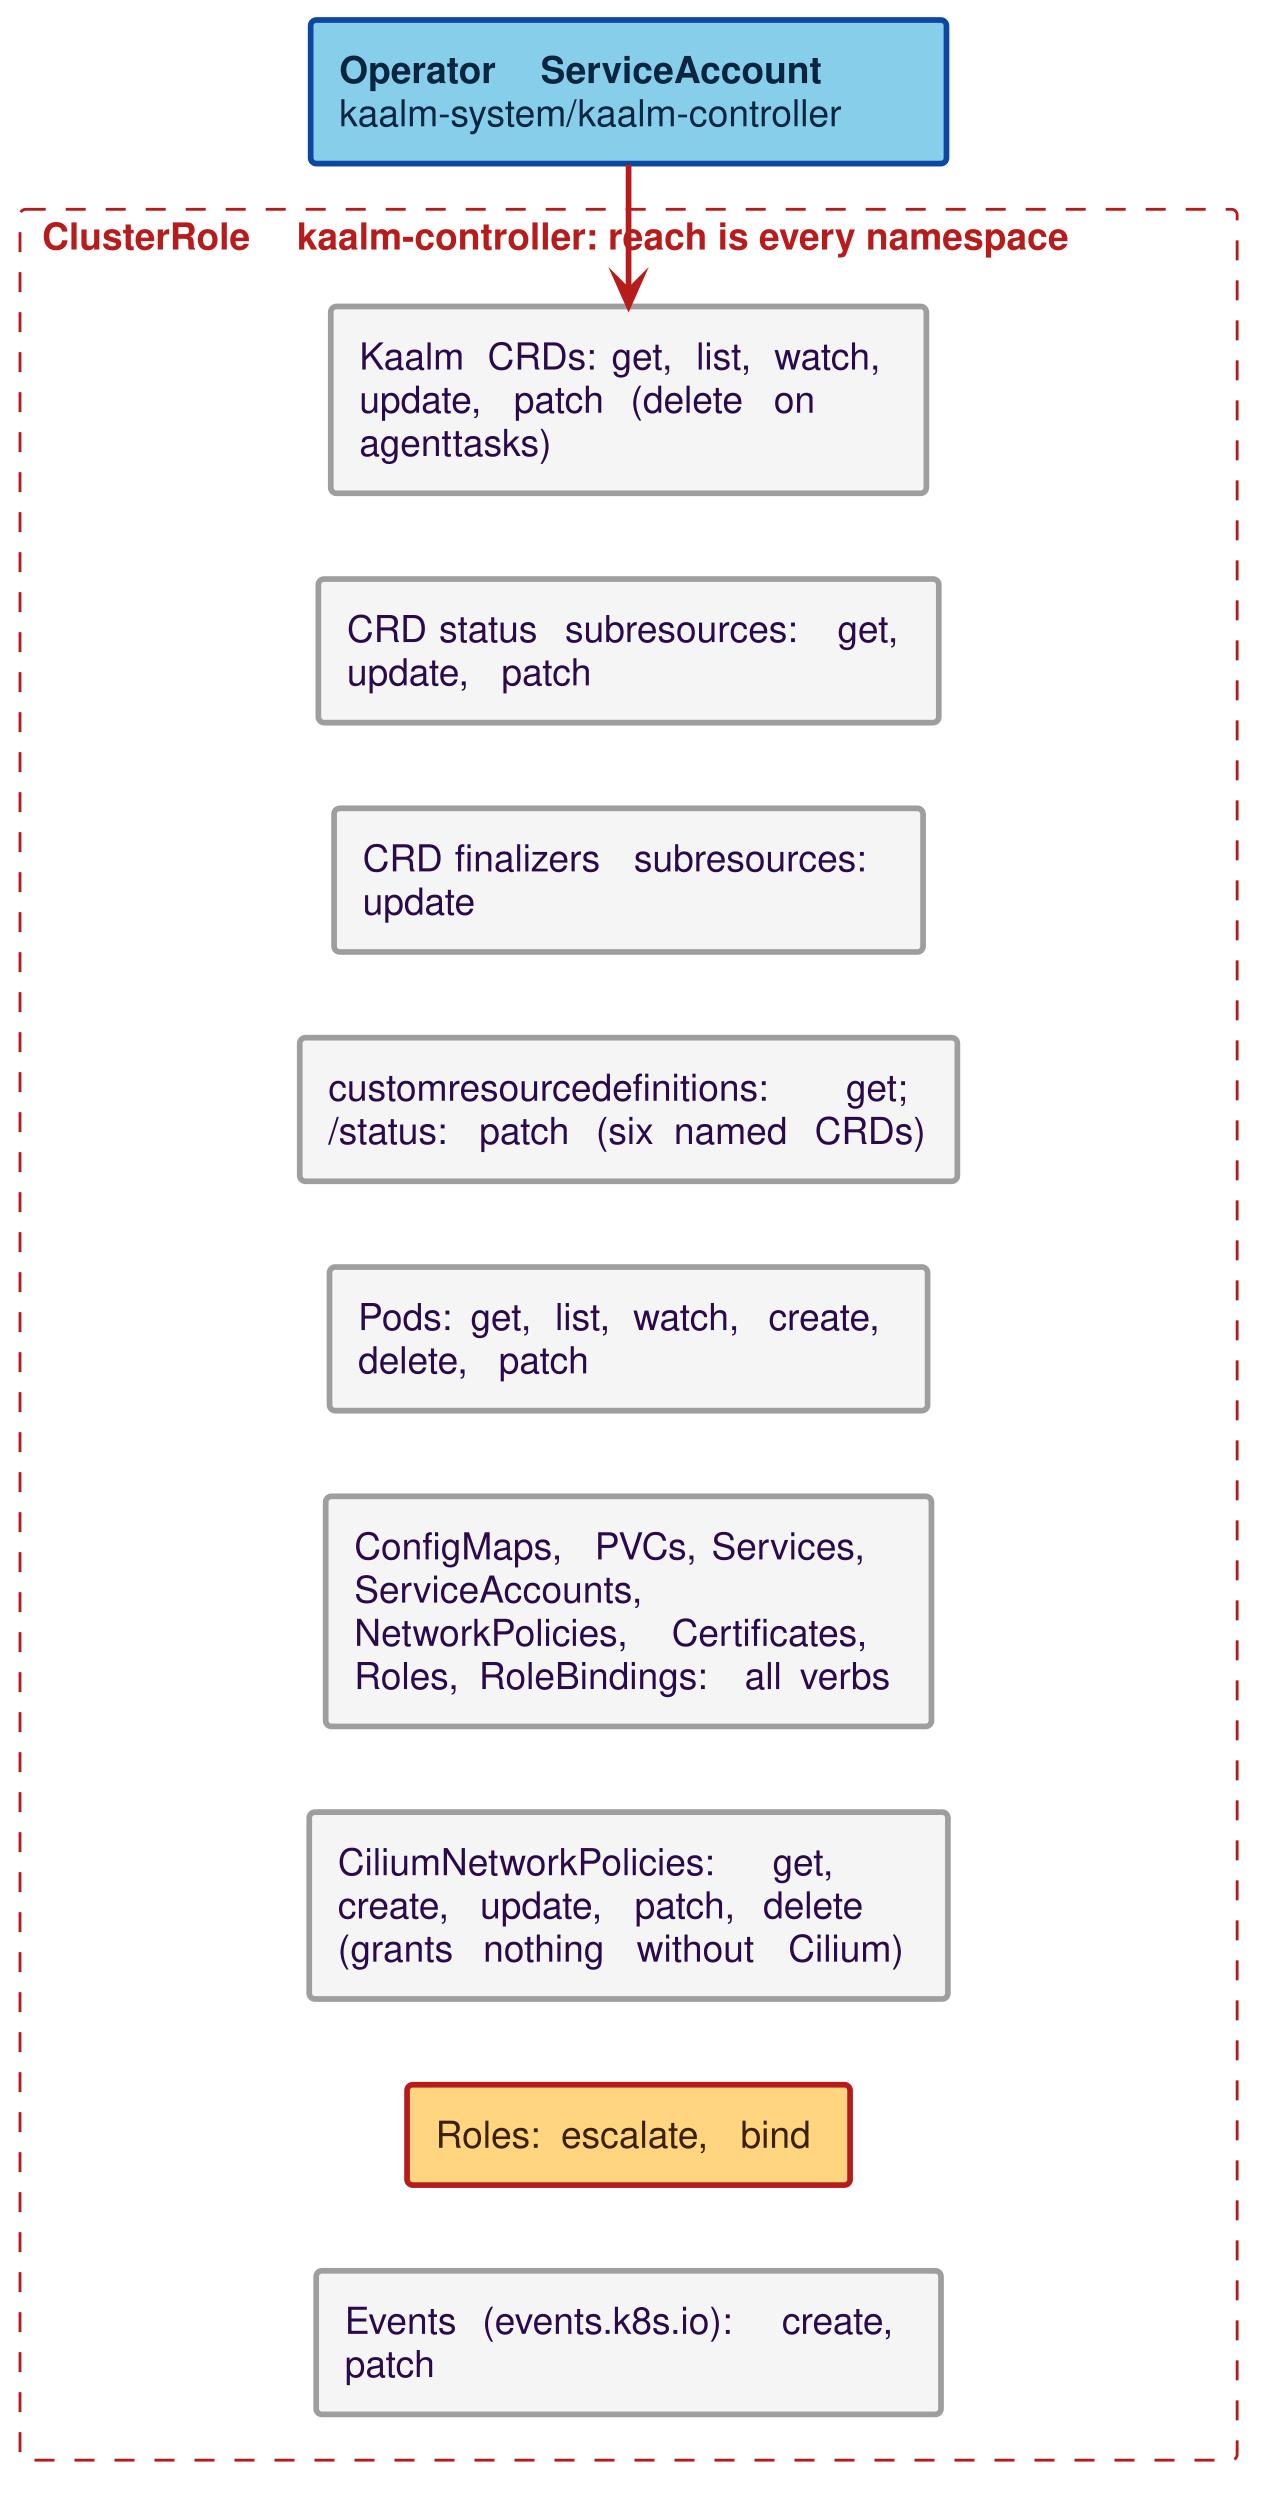
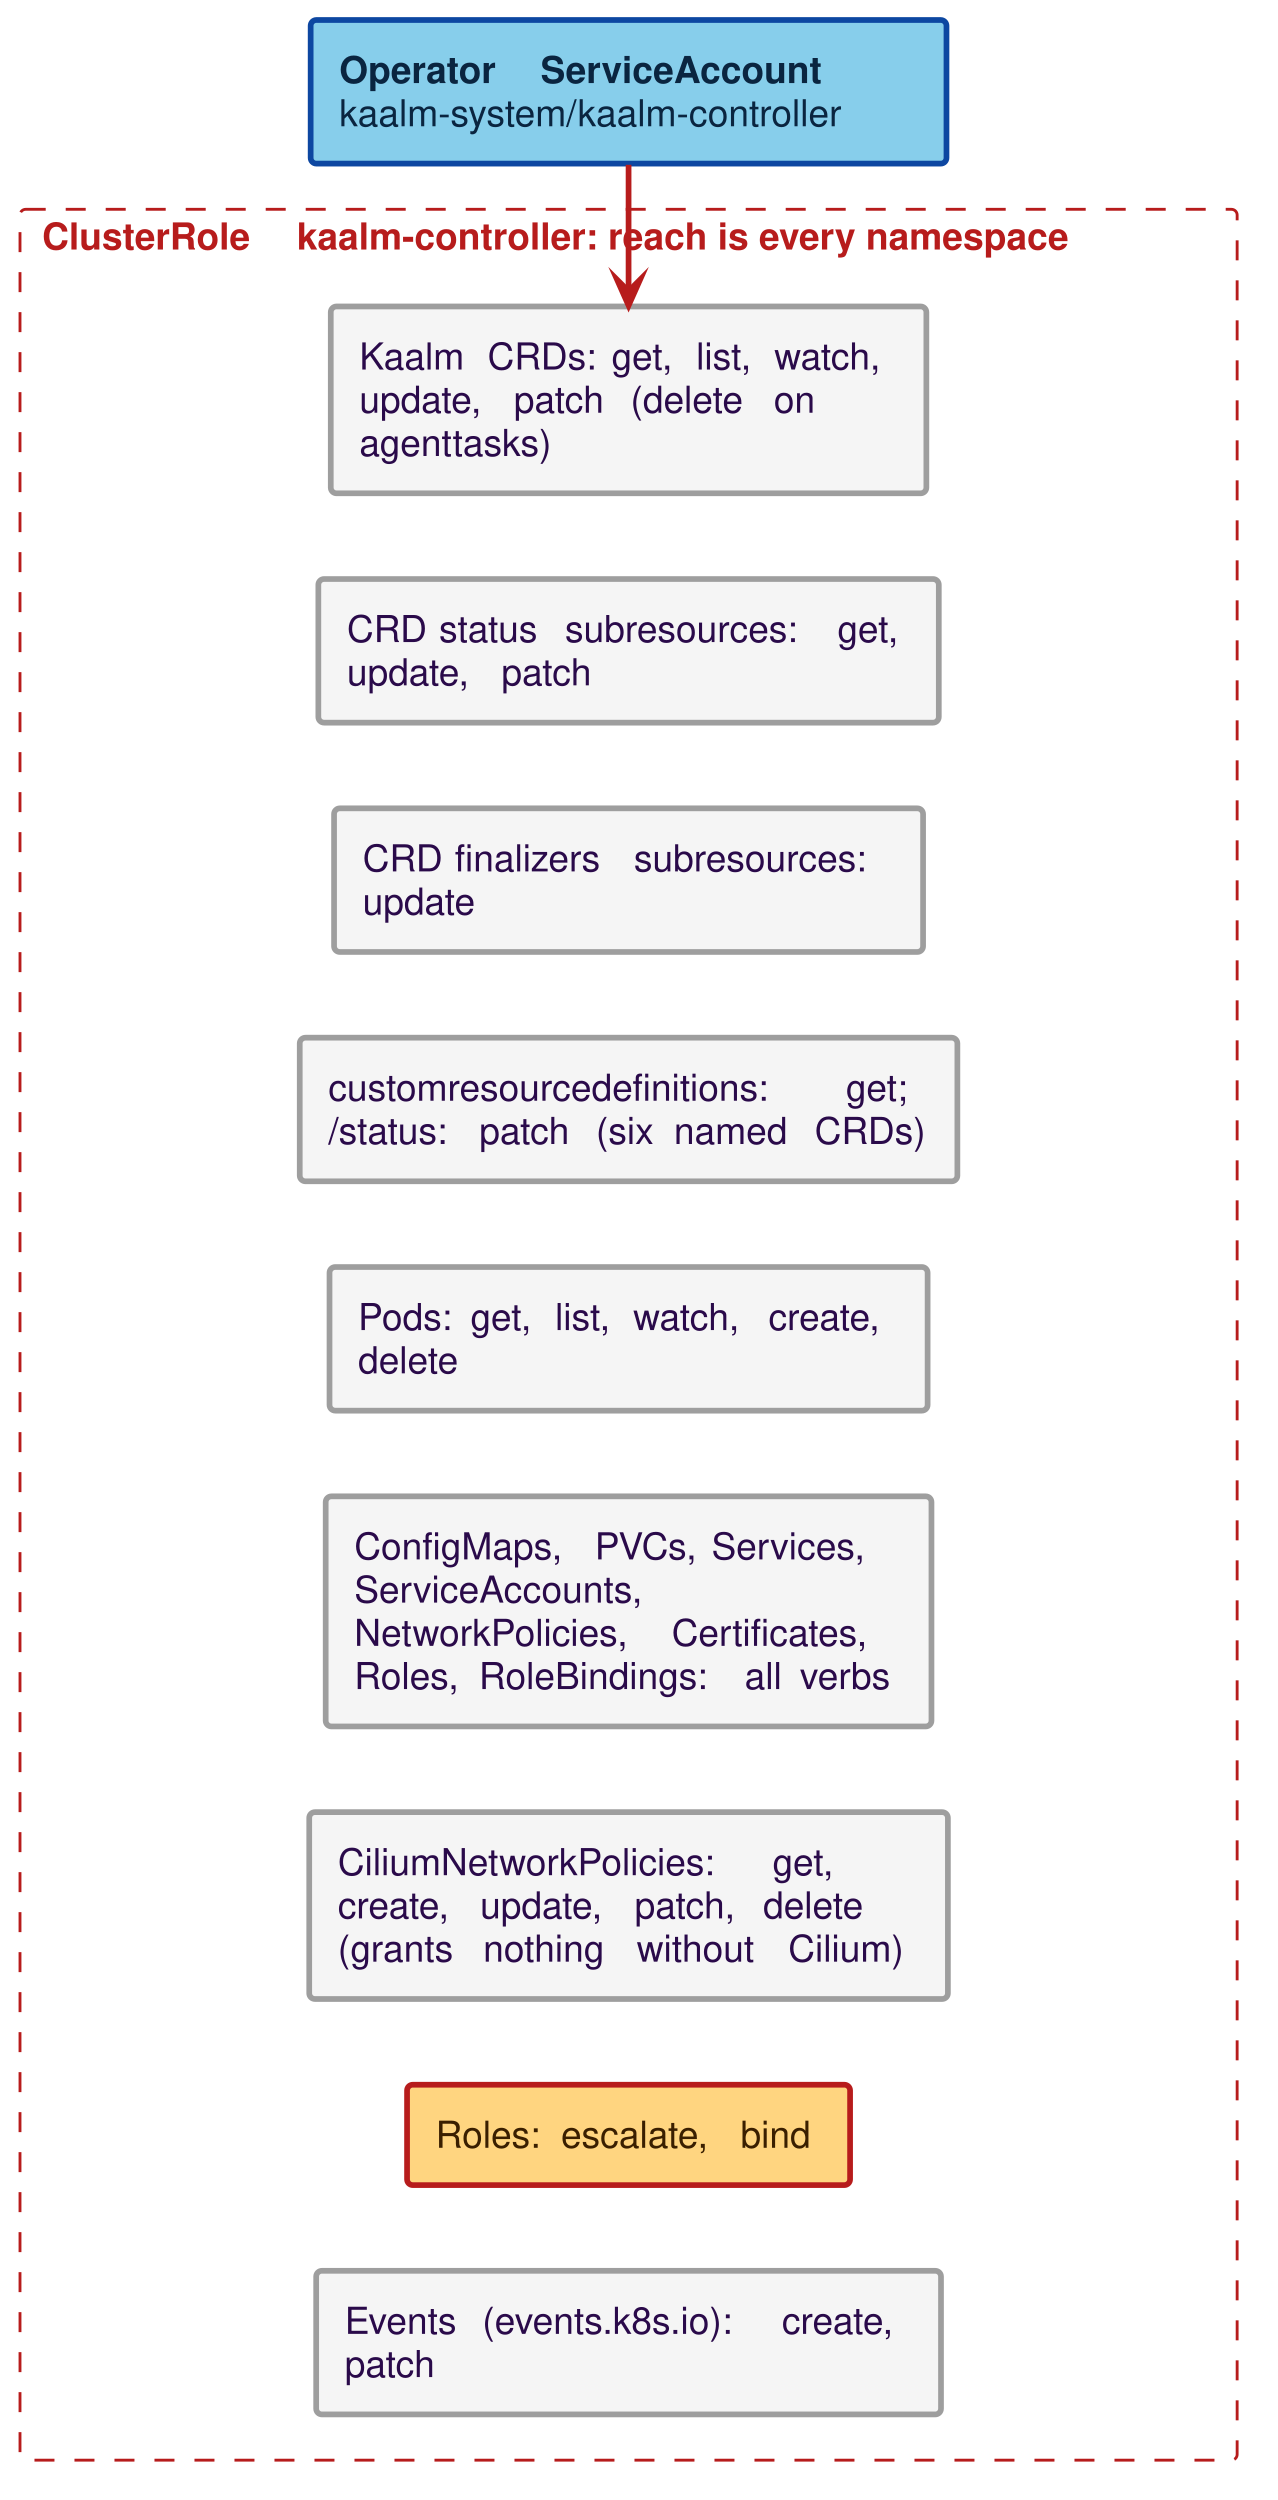
<svg xmlns="http://www.w3.org/2000/svg" version="1.1" data-diagram-type="DESCRIPTION" style="width:447px;height:875px;" width="447px" height="875px" viewBox="0 0 447 875" zoomAndPan="magnify" preserveAspectRatio="none" contentStyleType="text/css">
  <defs />
  <g font-family="sans-serif" lengthAdjust="spacing">
    <g class="cluster" data-qualified-name="band" id="ent0002" data-source-line="10">
      <rect x="7" y="73.26" width="426" height="787.79" fill="none" style="stroke:#B71C1C;stroke-width:1;stroke-dasharray:7,7;" rx="2" ry="2" />
      <text x="14.736" y="87.327" fill="#B71C1C" font-size="13" textLength="84.646" font-weight="700" font-family="Helvetica">ClusterRole</text>
      <text x="103.908" y="87.327" fill="#B71C1C" font-size="13" textLength="321.356" font-weight="700" font-family="Helvetica">kaalm-controller: reach is every namespace</text>
    </g>
    <g class="entity" data-qualified-name="band.crds" id="ent0003" data-source-line="11">
      <rect x="115.77" y="107.26" width="208.456" height="65.398" fill="#F5F5F5" style="stroke:#9E9E9E;stroke-width:2;" rx="2" ry="2" />
      <text x="125.77" y="129.327" fill="#2A0A4A" font-size="13" textLength="40.733" font-family="Helvetica">Kaalm</text>
      <text x="166.503" y="129.327" fill="#2A0A4A" font-size="13" font-family="Helvetica"> </text>
      <text x="170.635" y="129.327" fill="#2A0A4A" font-size="13" textLength="39.273" font-family="Helvetica">CRDs:</text>
      <text x="209.908" y="129.327" fill="#2A0A4A" font-size="13" font-family="Helvetica"> </text>
      <text x="214.041" y="129.327" fill="#2A0A4A" font-size="13" textLength="25.479" font-family="Helvetica">get,</text>
      <text x="239.52" y="129.327" fill="#2A0A4A" font-size="13" font-family="Helvetica"> </text>
      <text x="243.652" y="129.327" fill="#2A0A4A" font-size="13" textLength="23.226" font-family="Helvetica">list,</text>
      <text x="266.878" y="129.327" fill="#2A0A4A" font-size="13" font-family="Helvetica"> </text>
      <text x="271.011" y="129.327" fill="#2A0A4A" font-size="13" textLength="43.215" font-family="Helvetica">watch,</text>
      <text x="125.77" y="144.46" fill="#2A0A4A" font-size="13" textLength="49.937" font-family="Helvetica">update,</text>
      <text x="175.707" y="144.46" fill="#2A0A4A" font-size="13" font-family="Helvetica"> </text>
      <text x="179.839" y="144.46" fill="#2A0A4A" font-size="13" textLength="36.702" font-family="Helvetica">patch</text>
      <text x="216.541" y="144.46" fill="#2A0A4A" font-size="13" font-family="Helvetica"> </text>
      <text x="220.674" y="144.46" fill="#2A0A4A" font-size="13" textLength="46.027" font-family="Helvetica">(delete</text>
      <text x="266.701" y="144.46" fill="#2A0A4A" font-size="13" font-family="Helvetica"> </text>
      <text x="270.833" y="144.46" fill="#2A0A4A" font-size="13" textLength="16.193" font-family="Helvetica">on</text>
      <text x="125.77" y="159.593" fill="#2A0A4A" font-size="13" textLength="76.762" font-family="Helvetica">agenttasks)</text>
    </g>
    <g class="entity" data-qualified-name="band.status" id="ent0004" data-source-line="12">
      <rect x="111.42" y="202.66" width="217.158" height="50.266" fill="#F5F5F5" style="stroke:#9E9E9E;stroke-width:2;" rx="2" ry="2" />
      <text x="121.42" y="224.727" fill="#2A0A4A" font-size="13" textLength="28.12" font-family="Helvetica">CRD</text>
      <text x="149.54" y="224.727" fill="#2A0A4A" font-size="13" font-family="Helvetica"> </text>
      <text x="153.672" y="224.727" fill="#2A0A4A" font-size="13" textLength="39.946" font-family="Helvetica">status</text>
      <text x="193.618" y="224.727" fill="#2A0A4A" font-size="13" font-family="Helvetica"> </text>
      <text x="197.751" y="224.727" fill="#2A0A4A" font-size="13" textLength="91.216" font-family="Helvetica">subresources:</text>
      <text x="288.966" y="224.727" fill="#2A0A4A" font-size="13" font-family="Helvetica"> </text>
      <text x="293.099" y="224.727" fill="#2A0A4A" font-size="13" textLength="25.479" font-family="Helvetica">get,</text>
      <text x="121.42" y="239.86" fill="#2A0A4A" font-size="13" textLength="49.937" font-family="Helvetica">update,</text>
      <text x="171.357" y="239.86" fill="#2A0A4A" font-size="13" font-family="Helvetica"> </text>
      <text x="175.489" y="239.86" fill="#2A0A4A" font-size="13" textLength="36.702" font-family="Helvetica">patch</text>
    </g>
    <g class="entity" data-qualified-name="band.fin" id="ent0005" data-source-line="13">
      <rect x="116.92" y="282.92" width="206.158" height="50.266" fill="#F5F5F5" style="stroke:#9E9E9E;stroke-width:2;" rx="2" ry="2" />
      <text x="126.92" y="304.987" fill="#2A0A4A" font-size="13" textLength="28.12" font-family="Helvetica">CRD</text>
      <text x="155.04" y="304.987" fill="#2A0A4A" font-size="13" font-family="Helvetica"> </text>
      <text x="159.172" y="304.987" fill="#2A0A4A" font-size="13" textLength="58.557" font-family="Helvetica">finalizers</text>
      <text x="217.73" y="304.987" fill="#2A0A4A" font-size="13" font-family="Helvetica"> </text>
      <text x="221.862" y="304.987" fill="#2A0A4A" font-size="13" textLength="91.216" font-family="Helvetica">subresources:</text>
      <text x="126.92" y="320.12" fill="#2A0A4A" font-size="13" textLength="45.805" font-family="Helvetica">update</text>
    </g>
    <g class="entity" data-qualified-name="band.crddef" id="ent0006" data-source-line="14">
      <rect x="104.91" y="363.19" width="230.171" height="50.266" fill="#F5F5F5" style="stroke:#9E9E9E;stroke-width:2;" rx="2" ry="2" />
      <text x="114.91" y="385.257" fill="#2A0A4A" font-size="13" textLength="177.017" font-family="Helvetica">customresourcedefinitions:</text>
      <text x="291.927" y="385.257" fill="#2A0A4A" font-size="13" font-family="Helvetica"> </text>
      <text x="296.059" y="385.257" fill="#2A0A4A" font-size="13" textLength="25.727" font-family="Helvetica">get;</text>
      <text x="114.91" y="400.39" fill="#2A0A4A" font-size="13" textLength="48.706" font-family="Helvetica">/status:</text>
      <text x="163.616" y="400.39" fill="#2A0A4A" font-size="13" font-family="Helvetica"> </text>
      <text x="167.748" y="400.39" fill="#2A0A4A" font-size="13" textLength="36.702" font-family="Helvetica">patch</text>
      <text x="204.45" y="400.39" fill="#2A0A4A" font-size="13" font-family="Helvetica"> </text>
      <text x="208.582" y="400.39" fill="#2A0A4A" font-size="13" textLength="23.15" font-family="Helvetica">(six</text>
      <text x="231.732" y="400.39" fill="#2A0A4A" font-size="13" font-family="Helvetica"> </text>
      <text x="235.865" y="400.39" fill="#2A0A4A" font-size="13" textLength="45.119" font-family="Helvetica">named</text>
      <text x="280.984" y="400.39" fill="#2A0A4A" font-size="13" font-family="Helvetica"> </text>
      <text x="285.116" y="400.39" fill="#2A0A4A" font-size="13" textLength="39.965" font-family="Helvetica">CRDs)</text>
    </g>
    <g class="entity" data-qualified-name="band.pods" id="ent0007" data-source-line="15">
      <rect x="115.33" y="443.46" width="209.332" height="50.266" fill="#F5F5F5" style="stroke:#9E9E9E;stroke-width:2;" rx="2" ry="2" />
      <text x="125.33" y="465.527" fill="#2A0A4A" font-size="13" textLength="35.198" font-family="Helvetica">Pods:</text>
      <text x="160.528" y="465.527" fill="#2A0A4A" font-size="13" font-family="Helvetica"> </text>
      <text x="164.66" y="465.527" fill="#2A0A4A" font-size="13" textLength="25.479" font-family="Helvetica">get,</text>
      <text x="190.14" y="465.527" fill="#2A0A4A" font-size="13" font-family="Helvetica"> </text>
      <text x="194.272" y="465.527" fill="#2A0A4A" font-size="13" textLength="23.226" font-family="Helvetica">list,</text>
      <text x="217.498" y="465.527" fill="#2A0A4A" font-size="13" font-family="Helvetica"> </text>
      <text x="221.63" y="465.527" fill="#2A0A4A" font-size="13" textLength="43.215" font-family="Helvetica">watch,</text>
      <text x="264.845" y="465.527" fill="#2A0A4A" font-size="13" font-family="Helvetica"> </text>
      <text x="268.977" y="465.527" fill="#2A0A4A" font-size="13" textLength="45.684" font-family="Helvetica">create,</text>
-       <text x="125.33" y="480.66" fill="#2A0A4A" font-size="13" textLength="45.087" font-family="Helvetica">delete,</text>
-       <text x="170.417" y="480.66" fill="#2A0A4A" font-size="13" font-family="Helvetica"> </text>
-       <text x="174.55" y="480.66" fill="#2A0A4A" font-size="13" textLength="36.702" font-family="Helvetica">patch</text>
+       <text x="125.33" y="480.66" fill="#2A0A4A" font-size="13" textLength="40.955" font-family="Helvetica">delete</text>
    </g>
    <g class="entity" data-qualified-name="band.core" id="ent0008" data-source-line="16">
      <rect x="113.99" y="523.72" width="212.023" height="80.531" fill="#F5F5F5" style="stroke:#9E9E9E;stroke-width:2;" rx="2" ry="2" />
      <text x="123.99" y="545.787" fill="#2A0A4A" font-size="13" textLength="80.05" font-family="Helvetica">ConfigMaps,</text>
      <text x="204.04" y="545.787" fill="#2A0A4A" font-size="13" font-family="Helvetica"> </text>
      <text x="208.173" y="545.787" fill="#2A0A4A" font-size="13" textLength="36.715" font-family="Helvetica">PVCs,</text>
      <text x="244.887" y="545.787" fill="#2A0A4A" font-size="13" font-family="Helvetica"> </text>
      <text x="249.02" y="545.787" fill="#2A0A4A" font-size="13" textLength="58.951" font-family="Helvetica">Services,</text>
      <text x="123.99" y="560.92" fill="#2A0A4A" font-size="13" textLength="111.668" font-family="Helvetica">ServiceAccounts,</text>
      <text x="123.99" y="576.053" fill="#2A0A4A" font-size="13" textLength="106.958" font-family="Helvetica">NetworkPolicies,</text>
      <text x="230.948" y="576.053" fill="#2A0A4A" font-size="13" font-family="Helvetica"> </text>
      <text x="235.08" y="576.053" fill="#2A0A4A" font-size="13" textLength="78.432" font-family="Helvetica">Certificates,</text>
      <text x="123.99" y="591.185" fill="#2A0A4A" font-size="13" textLength="39.501" font-family="Helvetica">Roles,</text>
      <text x="163.491" y="591.185" fill="#2A0A4A" font-size="13" font-family="Helvetica"> </text>
      <text x="167.624" y="591.185" fill="#2A0A4A" font-size="13" textLength="88.874" font-family="Helvetica">RoleBindings:</text>
      <text x="256.497" y="591.185" fill="#2A0A4A" font-size="13" font-family="Helvetica"> </text>
      <text x="260.63" y="591.185" fill="#2A0A4A" font-size="13" textLength="15.19" font-family="Helvetica">all</text>
      <text x="275.82" y="591.185" fill="#2A0A4A" font-size="13" font-family="Helvetica"> </text>
      <text x="279.952" y="591.185" fill="#2A0A4A" font-size="13" textLength="36.061" font-family="Helvetica">verbs</text>
    </g>
    <g class="entity" data-qualified-name="band.cnp" id="ent0009" data-source-line="17">
      <rect x="108.23" y="634.25" width="223.531" height="65.398" fill="#F5F5F5" style="stroke:#9E9E9E;stroke-width:2;" rx="2" ry="2" />
      <text x="118.23" y="656.317" fill="#2A0A4A" font-size="13" textLength="148.021" font-family="Helvetica">CiliumNetworkPolicies:</text>
      <text x="266.251" y="656.317" fill="#2A0A4A" font-size="13" font-family="Helvetica"> </text>
      <text x="270.383" y="656.317" fill="#2A0A4A" font-size="13" textLength="25.479" font-family="Helvetica">get,</text>
      <text x="118.23" y="671.45" fill="#2A0A4A" font-size="13" textLength="45.684" font-family="Helvetica">create,</text>
      <text x="163.914" y="671.45" fill="#2A0A4A" font-size="13" font-family="Helvetica"> </text>
      <text x="168.046" y="671.45" fill="#2A0A4A" font-size="13" textLength="49.937" font-family="Helvetica">update,</text>
      <text x="217.983" y="671.45" fill="#2A0A4A" font-size="13" font-family="Helvetica"> </text>
      <text x="222.116" y="671.45" fill="#2A0A4A" font-size="13" textLength="40.834" font-family="Helvetica">patch,</text>
      <text x="262.95" y="671.45" fill="#2A0A4A" font-size="13" font-family="Helvetica"> </text>
      <text x="267.083" y="671.45" fill="#2A0A4A" font-size="13" textLength="40.955" font-family="Helvetica">delete</text>
      <text x="118.23" y="686.583" fill="#2A0A4A" font-size="13" textLength="46.744" font-family="Helvetica">(grants</text>
      <text x="164.974" y="686.583" fill="#2A0A4A" font-size="13" font-family="Helvetica"> </text>
      <text x="169.106" y="686.583" fill="#2A0A4A" font-size="13" textLength="49.632" font-family="Helvetica">nothing</text>
      <text x="218.739" y="686.583" fill="#2A0A4A" font-size="13" font-family="Helvetica"> </text>
      <text x="222.871" y="686.583" fill="#2A0A4A" font-size="13" textLength="48.871" font-family="Helvetica">without</text>
      <text x="271.742" y="686.583" fill="#2A0A4A" font-size="13" font-family="Helvetica"> </text>
      <text x="275.874" y="686.583" fill="#2A0A4A" font-size="13" textLength="45.887" font-family="Helvetica">Cilium)</text>
    </g>
    <g class="entity" data-qualified-name="band.secs" id="ent0010" data-source-line="18">
      <rect x="142.47" y="729.65" width="155.059" height="35.133" fill="#FFD580" style="stroke:#B71C1C;stroke-width:2;" rx="2" ry="2" />
      <text x="152.47" y="751.717" fill="#3A1F00" font-size="13" textLength="39.749" font-family="Helvetica">Roles:</text>
      <text x="192.219" y="751.717" fill="#3A1F00" font-size="13" font-family="Helvetica"> </text>
      <text x="196.351" y="751.717" fill="#3A1F00" font-size="13" textLength="58.69" font-family="Helvetica">escalate,</text>
      <text x="255.042" y="751.717" fill="#3A1F00" font-size="13" font-family="Helvetica"> </text>
      <text x="259.174" y="751.717" fill="#3A1F00" font-size="13" textLength="28.355" font-family="Helvetica">bind</text>
    </g>
    <g class="entity" data-qualified-name="band.ev" id="ent0011" data-source-line="19">
      <rect x="110.66" y="794.78" width="218.688" height="50.266" fill="#F5F5F5" style="stroke:#9E9E9E;stroke-width:2;" rx="2" ry="2" />
      <text x="120.66" y="816.847" fill="#2A0A4A" font-size="13" textLength="44.015" font-family="Helvetica">Events</text>
      <text x="164.675" y="816.847" fill="#2A0A4A" font-size="13" font-family="Helvetica"> </text>
      <text x="168.807" y="816.847" fill="#2A0A4A" font-size="13" textLength="100.725" font-family="Helvetica">(events.k8s.io):</text>
      <text x="269.532" y="816.847" fill="#2A0A4A" font-size="13" font-family="Helvetica"> </text>
      <text x="273.664" y="816.847" fill="#2A0A4A" font-size="13" textLength="45.684" font-family="Helvetica">create,</text>
      <text x="120.66" y="831.98" fill="#2A0A4A" font-size="13" textLength="36.702" font-family="Helvetica">patch</text>
    </g>
    <g class="entity" data-qualified-name="OPSA" id="ent0001" data-source-line="9">
      <rect x="108.73" y="7" width="222.535" height="50.266" fill="#87CEEB" style="stroke:#0D47A1;stroke-width:2;" rx="2" ry="2" />
      <text x="118.73" y="29.067" fill="#0A2540" font-size="13" textLength="65.914" font-weight="700" font-family="Helvetica">Operator</text>
      <text x="184.644" y="29.067" fill="#0A2540" font-size="13" font-weight="700" font-family="Helvetica"> </text>
      <text x="189.17" y="29.067" fill="#0A2540" font-size="13" textLength="113.172" font-weight="700" font-family="Helvetica">ServiceAccount</text>
      <text x="118.73" y="44.2" fill="#0A2540" font-size="13" textLength="202.535" font-family="Helvetica">kaalm-system/kaalm-controller</text>
    </g>
    <g class="link" data-entity-1="ent0001" data-entity-2="ent0003" id="lnk12" data-source-line="21" data-link-type="dependency">
      <path d="M220,57.67 C220,72.33 220,86.11 220,101.92" style="stroke:#B71C1C;stroke-width:2;" fill="none" id="OPSA-to-crds" />
      <polygon points="220,106.92,224,97.92,220,101.92,216,97.92,220,106.92" fill="#B71C1C" style="stroke:#B71C1C;stroke-width:2;stroke-linejoin:miter;stroke-miterlimit:10;" />
    </g>
  </g>
</svg>
